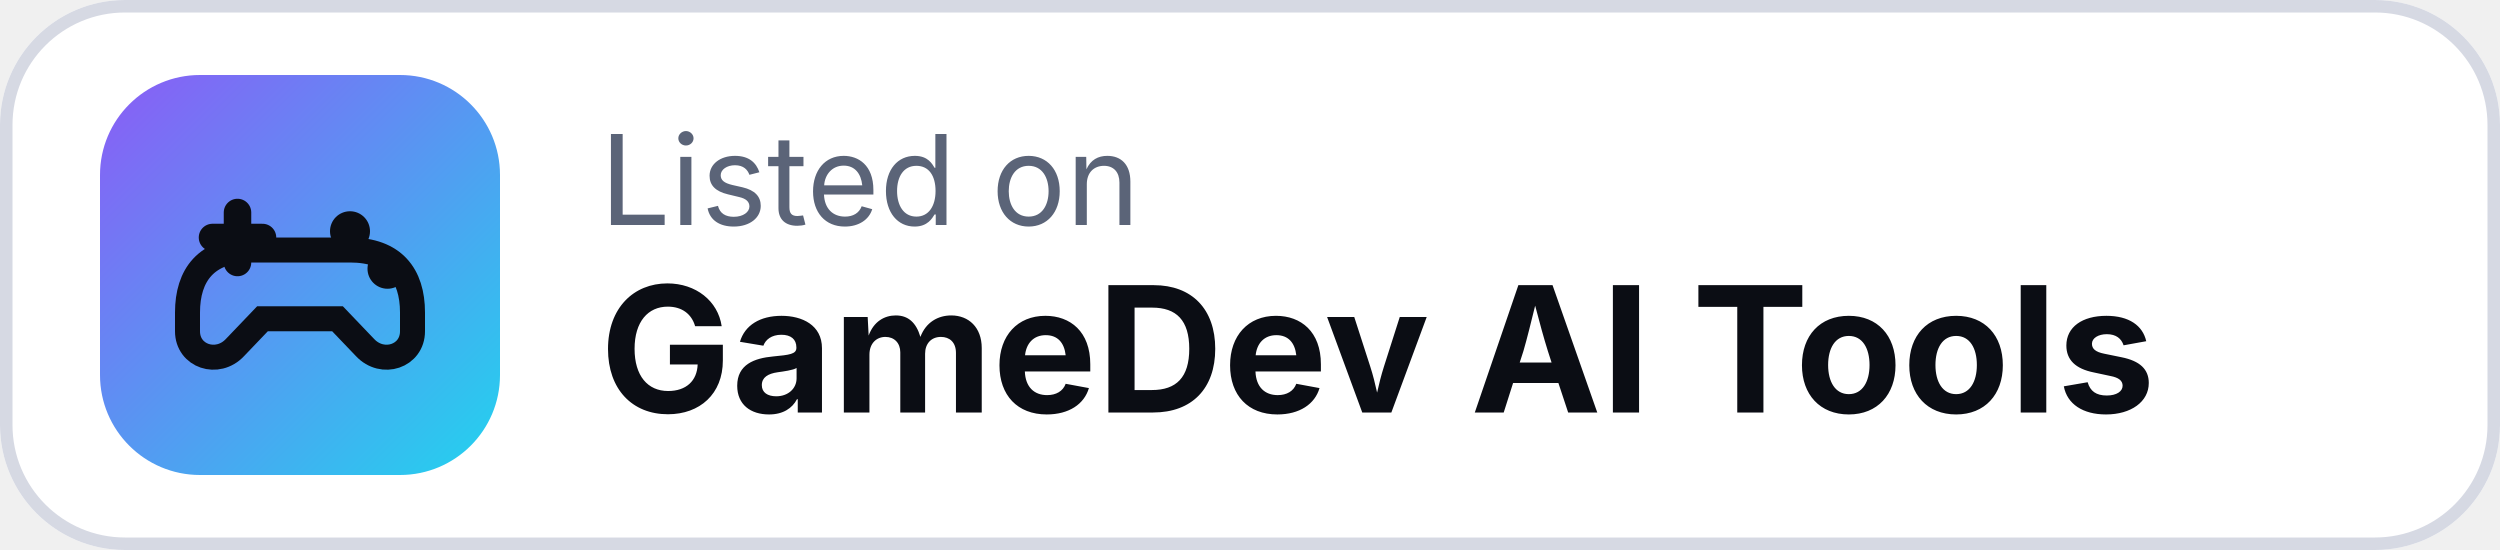
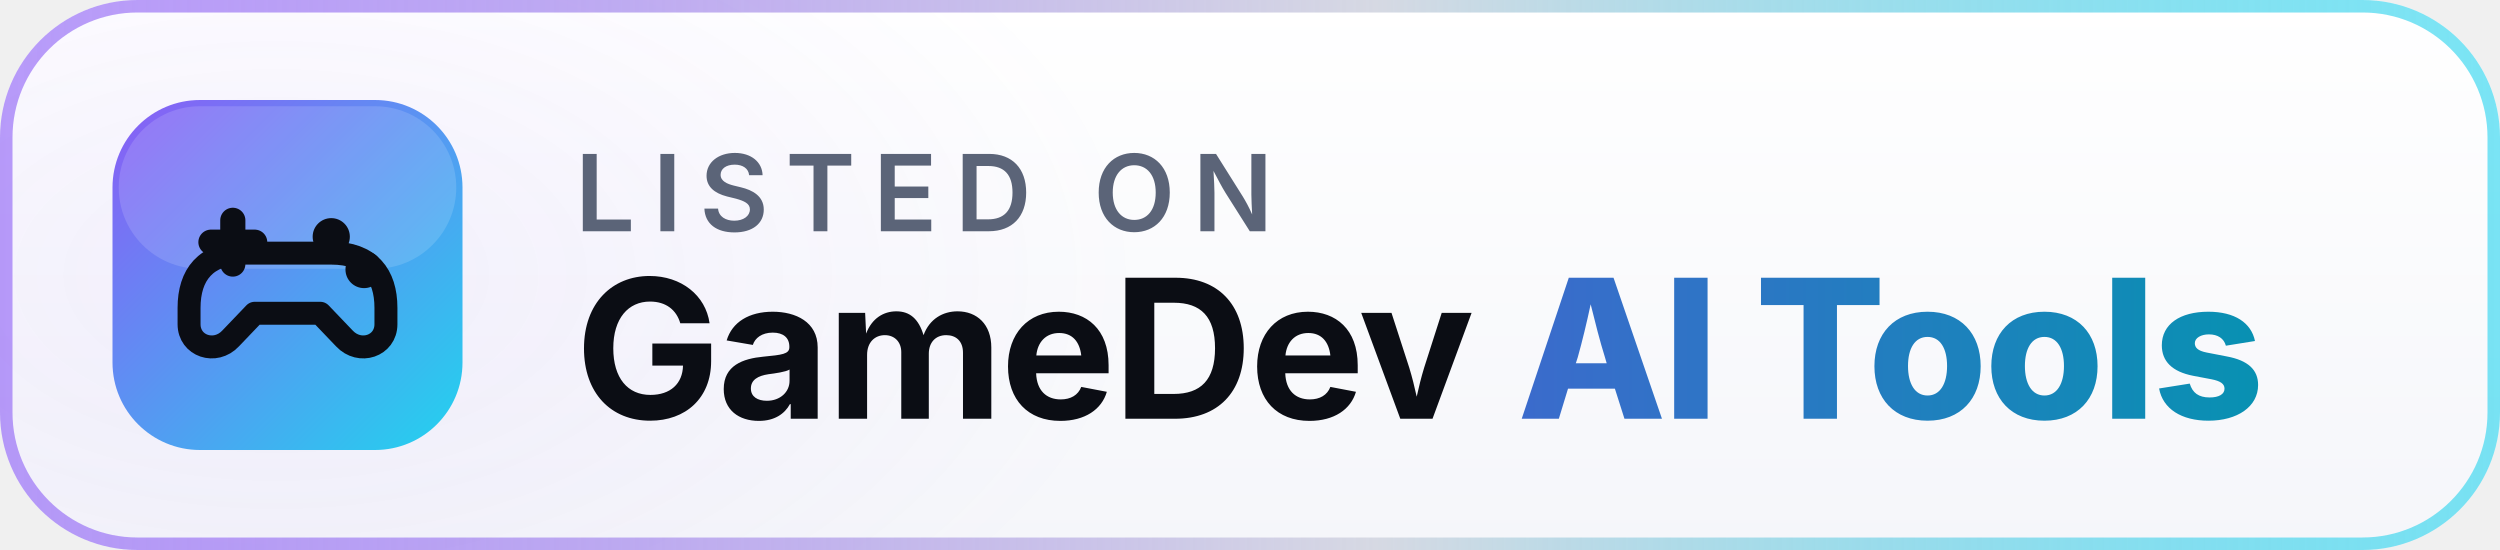
<svg xmlns="http://www.w3.org/2000/svg" width="200" height="44" viewBox="0 0 200 44" role="img" aria-label="Listed on GameDev AI Tools">
-   <rect width="200" height="44" rx="10" fill="#ffffff" />
  <defs>
-     <linearGradient id="g" x1="0" y1="0" x2="1" y2="1">
+     <linearGradient id="gm" x1="0" y1="0" x2="1" y2="1">
      <stop offset="0" stop-color="#8b5cf6" />
      <stop offset="1" stop-color="#22d3ee" />
    </linearGradient>
+     <linearGradient id="bg" x1="0" y1="0" x2="0" y2="1">
+       <stop offset="0" stop-color="#ffffff" />
+       <stop offset="1" stop-color="#f5f6fa" />
+     </linearGradient>
+     <linearGradient id="bd" x1="0" y1="0" x2="1" y2="0">
+       <stop offset="0" stop-color="#8b5cf6" stop-opacity="0.6" />
+       <stop offset=".55" stop-color="#d6d9e3" />
+       <stop offset="1" stop-color="#22d3ee" stop-opacity="0.6" />
+     </linearGradient>
+     <linearGradient id="tx" x1="0" y1="0" x2="1" y2="0">
+       <stop offset="0" stop-color="#7c3aed" />
+       <stop offset="1" stop-color="#0891b2" />
+     </linearGradient>
+     <radialGradient id="glow" cx="0" cy="0" r="1" gradientUnits="userSpaceOnUse" gradientTransform="translate(22 22) scale(70 40)">
+       <stop offset="0" stop-color="#8b5cf6" stop-opacity="0.07" />
+       <stop offset="1" stop-color="#8b5cf6" stop-opacity="0" />
+     </radialGradient>
  </defs>
-   <g transform="translate(8 6)">
-     <rect width="32" height="32" rx="8" fill="url(#g)" />
-     <path d="M9 13h4m-2-2v4" stroke="#0b0d14" stroke-width="2.2" stroke-linecap="round" />
-     <circle cx="20" cy="12.5" r="1.6" fill="#0b0d14" />
-     <circle cx="23" cy="15.5" r="1.6" fill="#0b0d14" />
-     <path d="M7 19c0-3 1.5-5 5-5h8c3.5 0 5 2 5 5v1.5c0 2-2.4 2.8-3.8 1.3L19 19.5h-6l-2.2 2.3C9.4 23.3 7 22.5 7 20.5z" fill="none" stroke="#0b0d14" stroke-width="2" />
+   <rect width="200" height="44" rx="11" fill="url(#bg)" />
+   <rect width="200" height="44" rx="11" fill="url(#glow)" />
+   <rect x=".5" y=".5" width="199" height="43" rx="10.5" fill="none" stroke="url(#bd)" />
+   <g transform="translate(9 8)">
+     <rect width="28" height="28" rx="7" fill="url(#gm)" />
+     <rect x=".5" y=".5" width="27" height="13" rx="6.5" fill="#fff" opacity=".14" />
+     <g transform="scale(.875)">
+       <path d="M9 13h4m-2-2v4" stroke="#0b0d14" stroke-width="2.3" stroke-linecap="round" />
+       <circle cx="20" cy="12.5" r="1.7" fill="#0b0d14" />
+       <circle cx="23" cy="15.5" r="1.7" fill="#0b0d14" />
+       <path d="M7 19c0-3 1.5-5 5-5h8c3.5 0 5 2 5 5v1.5c0 2-2.4 2.8-3.8 1.3L19 19.5h-6l-2.2 2.3C9.4 23.3 7 22.5 7 20.5z" fill="none" stroke="#0b0d14" stroke-width="2.1" stroke-linejoin="round" />
+     </g>
  </g>
-   <rect x="0.5" y="0.5" width="199" height="43" rx="9.5" fill="none" stroke="#d6d9e3" />
-   <text x="48" y="18" font-family="Inter,system-ui,-apple-system,'Segoe UI',Roboto,Helvetica,Arial,sans-serif" font-size="10" fill="#5b6478">Listed on</text>
-   <text x="48" y="33" font-family="Inter,system-ui,-apple-system,'Segoe UI',Roboto,Helvetica,Arial,sans-serif" font-size="14" font-weight="700" fill="#0b0d14">GameDev AI Tools</text>
+   <text x="46" y="18.5" font-family="Inter,ui-sans-serif,system-ui,-apple-system,'Segoe UI',Roboto,Helvetica,Arial,sans-serif" font-size="8.5" font-weight="600" letter-spacing="1.4" fill="#5b6478">LISTED ON</text>
+   <text x="46" y="33.5" font-family="Inter,ui-sans-serif,system-ui,-apple-system,'Segoe UI',Roboto,Helvetica,Arial,sans-serif" font-size="15.5" font-weight="700" letter-spacing="-.25" fill="#0b0d14">GameDev <tspan fill="url(#tx)" font-weight="800">AI Tools</tspan>
+   </text>
</svg>
